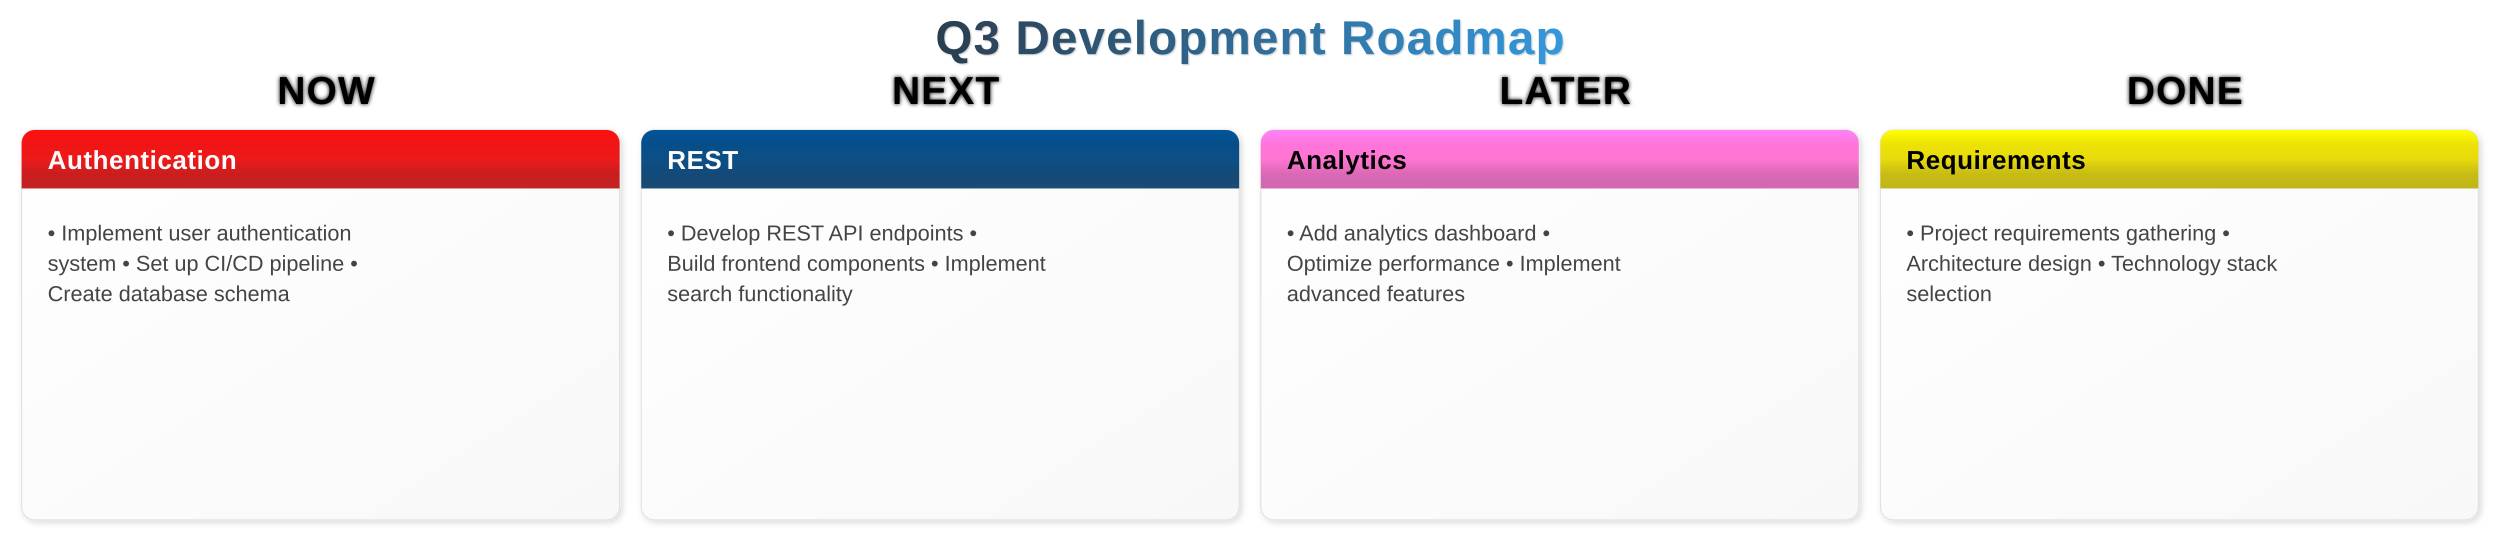
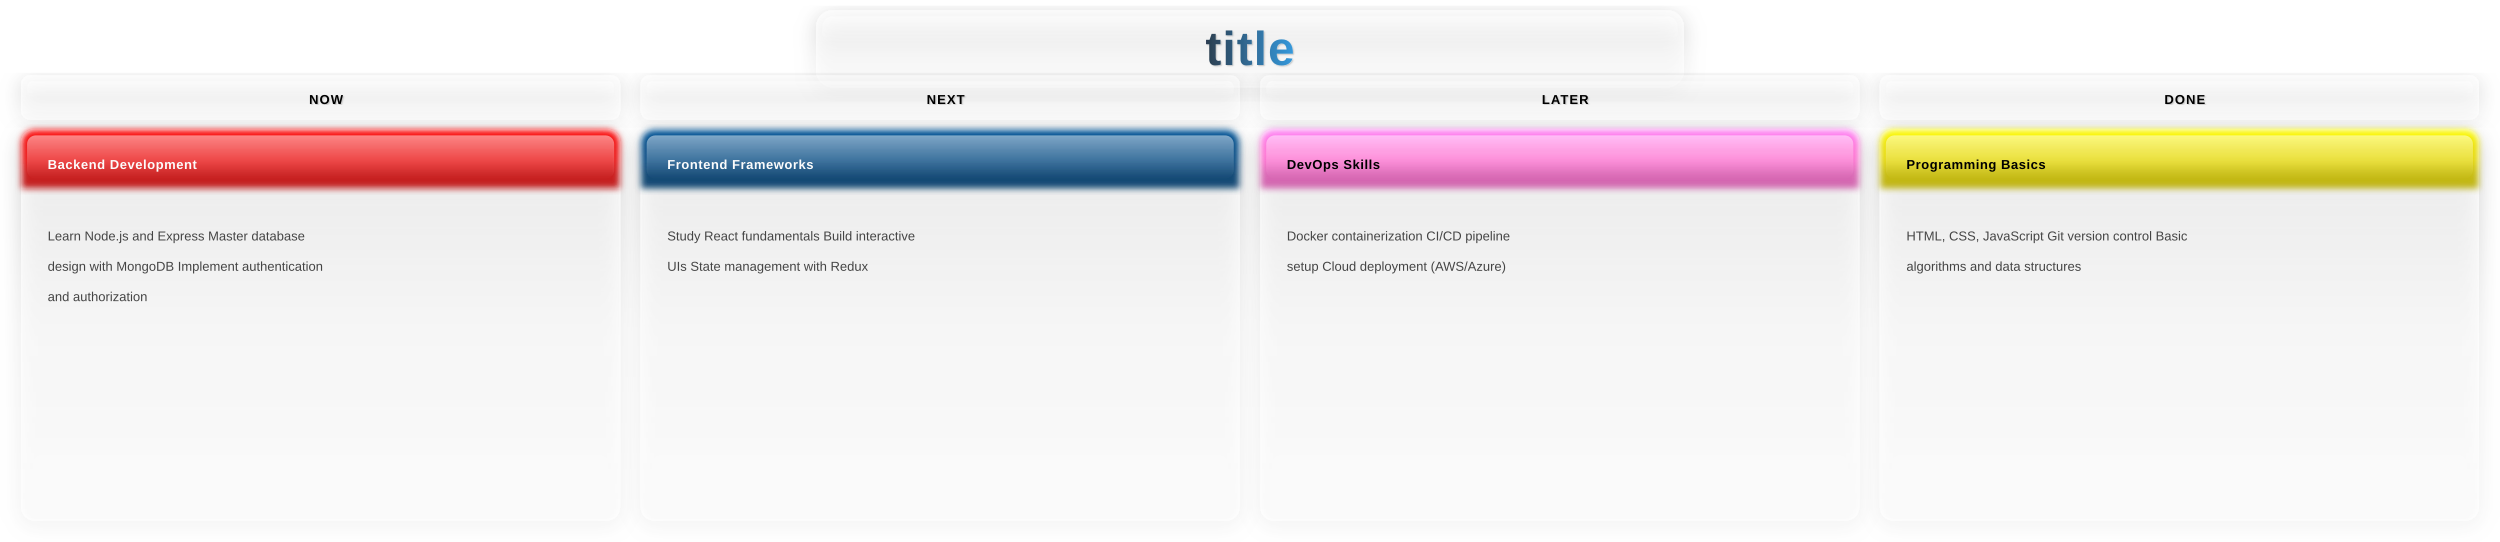
- <svg xmlns="http://www.w3.org/2000/svg" width="649.125" height="140.625" viewBox="0 0 2308 500">
+ <svg xmlns="http://www.w3.org/2000/svg" width="324.562" height="70.312" viewBox="0 0 2308 500" preserveAspectRatio="xMidYMin meet">
  <defs>
    <linearGradient id="planItem_0" x1="0%" y1="0%" x2="0%" y2="100%">
      <stop offset="0%" style="stop-color:#ff1010" stop-opacity="1.0" />
      <stop offset="25%" style="stop-color:#f00e0e" stop-opacity="0.975" />
      <stop offset="50%" style="stop-color:#eb0e0e" stop-opacity="0.95" />
      <stop offset="75%" style="stop-color:#c70b0b" stop-opacity="0.925" />
      <stop offset="100%" style="stop-color:#bc0b0b" stop-opacity="0.9" />
    </linearGradient>
    <linearGradient id="planItem_1" x1="0%" y1="0%" x2="0%" y2="100%">
      <stop offset="0%" style="stop-color:#005499" stop-opacity="1.0" />
      <stop offset="25%" style="stop-color:#004986" stop-opacity="0.975" />
      <stop offset="50%" style="stop-color:#004680" stop-opacity="0.95" />
      <stop offset="75%" style="stop-color:#003b6c" stop-opacity="0.925" />
      <stop offset="100%" style="stop-color:#003866" stop-opacity="0.9" />
    </linearGradient>
    <linearGradient id="planItem_2" x1="0%" y1="0%" x2="0%" y2="100%">
      <stop offset="0%" style="stop-color:#ff82f9" stop-opacity="1.0" />
      <stop offset="25%" style="stop-color:#ff72da" stop-opacity="0.975" />
      <stop offset="50%" style="stop-color:#ff6dd0" stop-opacity="0.95" />
      <stop offset="75%" style="stop-color:#d85cb0" stop-opacity="0.925" />
      <stop offset="100%" style="stop-color:#cc57a6" stop-opacity="0.9" />
    </linearGradient>
    <linearGradient id="planItem_3" x1="0%" y1="0%" x2="0%" y2="100%">
      <stop offset="0%" style="stop-color:#ffff00" stop-opacity="1.0" />
      <stop offset="25%" style="stop-color:#ece100" stop-opacity="0.975" />
      <stop offset="50%" style="stop-color:#e6d800" stop-opacity="0.95" />
      <stop offset="75%" style="stop-color:#c3b700" stop-opacity="0.925" />
      <stop offset="100%" style="stop-color:#b8ac00" stop-opacity="0.9" />
    </linearGradient>
+     <filter id="glass-shadow" x="-20%" y="-20%" width="140%" height="140%">
+       <feDropShadow dx="0" dy="5" stdDeviation="10" flood-opacity="0.75" flood-color="#000000" />
+     </filter>
+     <filter id="glass-blur" x="-10%" y="-10%" width="120%" height="120%">
+       <feGaussianBlur in="SourceGraphic" stdDeviation="3" result="blur" />
+     </filter>
+     <filter id="title-shadow" x="-10%" y="-10%" width="120%" height="120%">
+       <feDropShadow dx="1" dy="1" stdDeviation="1" flood-opacity="0.2" flood-color="#000000" />
+     </filter>
+     <linearGradient id="glass-overlay" x1="0%" y1="0%" x2="0%" y2="100%">
+       <stop offset="0%" style="stop-color:rgba(255,255,255,0.7);stop-opacity:1" />
+       <stop offset="100%" style="stop-color:rgba(255,255,255,0);stop-opacity:1" />
+     </linearGradient>
+     <linearGradient id="glassGradient" x1="0%" y1="0%" x2="0%" y2="100%">
+       <stop offset="0%" style="stop-color:rgba(255,255,255,0.3);stop-opacity:1" />
+       <stop offset="50%" style="stop-color:rgba(255,255,255,0.1);stop-opacity:1" />
+       <stop offset="100%" style="stop-color:rgba(255,255,255,0.05);stop-opacity:1" />
+     </linearGradient>
+     <filter id="innerShadow" x="-50%" y="-50%" width="200%" height="200%">
+       <feOffset dx="0" dy="2" />
+       <feGaussianBlur stdDeviation="3" result="offset-blur" />
+       <feFlood flood-color="rgba(0,0,0,0.3)" />
+       <feComposite in2="offset-blur" operator="in" />
+       <feComposite in2="SourceGraphic" operator="over" />
+     </filter>
  </defs>
  <g>
    <defs>
-       <filter id="title-shadow" x="-10%" y="-10%" width="120%" height="120%">
-         <feDropShadow dx="1" dy="1" stdDeviation="1" flood-opacity="0.2" flood-color="#000000" />
-       </filter>
      <linearGradient id="title-gradient" x1="0%" y1="0%" x2="100%" y2="0%">
        <stop offset="0%" style="stop-color:#2c3e50;stop-opacity:1" />
        <stop offset="100%" style="stop-color:#3498db;stop-opacity:1" />
      </linearGradient>
    </defs>
-     <text x="1154" y="50" text-anchor="middle" style="font-family: 'Segoe UI', Arial, Helvetica, sans-serif; font-size: 44px; font-weight: bold; letter-spacing: 1px; fill: url(#title-gradient); filter: url(#title-shadow);">Q3 Development Roadmap</text>
+     <rect x="754" y="10" width="800" height="70" rx="15" ry="15" fill="url(#glassGradient)" stroke="rgba(255,255,255,0.3)" stroke-width="1" filter="url(#glass-shadow)" />
+     <rect x="759" y="15" width="790" height="25" rx="10" ry="10" fill="url(#glass-overlay)" opacity="0.7" />
+     <text x="1154" y="60" text-anchor="middle" style="font-family: 'Segoe UI', Arial, Helvetica, sans-serif;                          font-size: 44px;                          font-weight: bold;                          letter-spacing: 1px;                          fill: url(#title-gradient);                          filter: url(#title-shadow);">title</text>
    <g transform="translate(0, 60)">
      <g transform="translate(20, 60)">
        <defs>
-           <filter id="shadow-d405ac11-5dd0-469f-80e5-98bcadab61cd" x="-10%" y="-10%" width="120%" height="120%">
-             <feDropShadow dx="2" dy="2" stdDeviation="3" flood-opacity="0.15" />
-           </filter>
-           <linearGradient id="card-gradient-d405ac11-5dd0-469f-80e5-98bcadab61cd" x1="0%" y1="0%" x2="100%" y2="100%">
-             <stop offset="0%" style="stop-color:#ffffff;stop-opacity:1" />
-             <stop offset="100%" style="stop-color:#f8f8f8;stop-opacity:1" />
-           </linearGradient>
-         </defs>
-         <rect x="0" y="0" height="360" width="552" rx="12" ry="12" style="fill: url(#card-gradient-d405ac11-5dd0-469f-80e5-98bcadab61cd); stroke: #e0e0e0; stroke-width: 1; filter: url(#shadow-d405ac11-5dd0-469f-80e5-98bcadab61cd);" />
-         <path d="M 0 12.0 A 12.0 12.0 0 0 1 12.0 0 L 540.0 0 A 12.0 12.0 0 0 1 552.0 12.0 L 552.0 54.0 A 0.0 0.0 0 0 1 552.0 54.0 L 0.0 54.0 A 0.0 0.0 0 0 1 0 54.0 Z" fill="url(#planItem_0)" />
-         <text x="24" y="36" style="font-family: 'Segoe UI', Arial, Helvetica, sans-serif; fill: #FCFCFC; font-size: 24px; font-weight: 600; letter-spacing: 0.5px;">Authentication</text>
-         <text x="24" y="74" style="font-family: &quot;Segoe UI&quot;, Arial, Helvetica, sans-serif; fill: #444444; font-size: 20px; line-height: 1.5;">
-           <tspan x="24" dy="28" style="font-family: 'Segoe UI', Arial, Helvetica, sans-serif; fill: #444444; font-size: 20px;">• Implement user authentication </tspan>
-           <tspan x="24" dy="28" style="font-family: 'Segoe UI', Arial, Helvetica, sans-serif; fill: #444444; font-size: 20px;">system
-             • Set up CI/CD pipeline
-             • </tspan>
-           <tspan x="24" dy="28" style="font-family: 'Segoe UI', Arial, Helvetica, sans-serif; fill: #444444; font-size: 20px;">Create database schema </tspan>
+           <filter id="glass-effect-0f0ad0d2-cdaa-48a5-9f2c-f14959089659" x="-10%" y="-10%" width="120%" height="120%">
+             <feGaussianBlur in="SourceAlpha" stdDeviation="3" result="blur" />
+             <feOffset in="blur" dx="0" dy="4" result="offsetBlur" />
+             <feComponentTransfer in="offsetBlur" result="shadow">
+               <feFuncA type="linear" slope="0.3" />
+             </feComponentTransfer>
+             <feMerge>
+               <feMergeNode in="shadow" />
+               <feMergeNode in="SourceGraphic" />
+             </feMerge>
+           </filter>
+         </defs>
+         <rect x="0" y="0" height="360" width="552" rx="12" ry="12" style="fill: url(#glassGradient); stroke: rgba(255,255,255,0.3); stroke-width: 1; filter: url(#glass-shadow);" />
+         <path d="M 0 12.0 A 12.0 12.0 0 0 1 12.0 0 L 540.0 0 A 12.0 12.0 0 0 1 552.0 12.0 L 552.0 54.0 A 0.0 0.0 0 0 1 552.0 54.0 L 0.0 54.0 A 0.0 0.0 0 0 1 0 54.0 Z" fill="url(#planItem_0)" filter="url(#glass-blur)" />
+         <rect x="5" y="5" width="542" height="40" rx="8" ry="8" fill="url(#glass-overlay)" opacity="0.7" />
+         <rect x="10" y="300" width="532" height="50" rx="8" ry="8" fill="rgba(255,255,255,0.1)" />
+         <text x="24" y="36" style="font-family: 'Segoe UI', Arial, Helvetica, sans-serif; fill: #FCFCFC; font-size: 1rem; font-weight: 600; letter-spacing: 0.5px;">Backend Development</text>
+         <text x="24" y="74" style="font-family: &quot;Segoe UI&quot;, Arial, Helvetica, sans-serif; fill: #444444; font-size: 1rem; line-height: 1.5;">
+           <tspan x="24" dy="28" style="font-family: 'Segoe UI', Arial, Helvetica, sans-serif; fill: #444444; font-size: 1rem;">Learn Node.js and Express
+             Master database </tspan>
+           <tspan x="24" dy="28" style="font-family: 'Segoe UI', Arial, Helvetica, sans-serif; fill: #444444; font-size: 1rem;">design with MongoDB
+             Implement authentication </tspan>
+           <tspan x="24" dy="28" style="font-family: 'Segoe UI', Arial, Helvetica, sans-serif; fill: #444444; font-size: 1rem;">and authorization </tspan>
        </text>
      </g>
      <g transform="translate(20, 10)">
+         <rect x="0" y="0" width="552" height="40" rx="8" ry="8" fill="url(#glassGradient)" stroke="rgba(255,255,255,0.3)" stroke-width="1" filter="url(#glass-shadow)" />
+         <rect x="5" y="5" width="542" height="15" rx="5" ry="5" fill="url(#glass-overlay)" opacity="0.7" />
        <filter id="glow-now" x="-20%" y="-20%" width="140%" height="140%">
          <feGaussianBlur stdDeviation="2" result="blur" />
          <feComposite in="SourceGraphic" in2="blur" operator="over" />
        </filter>
-         <text x="281" y="26" text-anchor="middle" style="font-family: 'Segoe UI', Arial, Helvetica, sans-serif; fill: ; font-size: 36px; font-weight: bold; letter-spacing: 1px; filter: url(#glow-now);">NOW</text>
+         <text x="281" y="26" text-anchor="middle" style="font-family: 'Segoe UI', Arial, Helvetica, sans-serif;                  fill: ;                  font-size: 1rem;                  font-weight: bold;                  letter-spacing: 1px;                  filter: url(#title-shadow);">NOW</text>
      </g>
      <g transform="translate(592, 60)">
        <defs>
-           <filter id="shadow-d219144d-1857-456b-8fed-54b5ef485b70" x="-10%" y="-10%" width="120%" height="120%">
-             <feDropShadow dx="2" dy="2" stdDeviation="3" flood-opacity="0.15" />
-           </filter>
-           <linearGradient id="card-gradient-d219144d-1857-456b-8fed-54b5ef485b70" x1="0%" y1="0%" x2="100%" y2="100%">
-             <stop offset="0%" style="stop-color:#ffffff;stop-opacity:1" />
-             <stop offset="100%" style="stop-color:#f8f8f8;stop-opacity:1" />
-           </linearGradient>
-         </defs>
-         <rect x="0" y="0" height="360" width="552" rx="12" ry="12" style="fill: url(#card-gradient-d219144d-1857-456b-8fed-54b5ef485b70); stroke: #e0e0e0; stroke-width: 1; filter: url(#shadow-d219144d-1857-456b-8fed-54b5ef485b70);" />
-         <path d="M 0 12.0 A 12.0 12.0 0 0 1 12.0 0 L 540.0 0 A 12.0 12.0 0 0 1 552.0 12.0 L 552.0 54.0 A 0.0 0.0 0 0 1 552.0 54.0 L 0.0 54.0 A 0.0 0.0 0 0 1 0 54.0 Z" fill="url(#planItem_1)" />
-         <text x="24" y="36" style="font-family: 'Segoe UI', Arial, Helvetica, sans-serif; fill: #FCFCFC; font-size: 24px; font-weight: 600; letter-spacing: 0.5px;">REST</text>
-         <text x="24" y="74" style="font-family: &quot;Segoe UI&quot;, Arial, Helvetica, sans-serif; fill: #444444; font-size: 20px; line-height: 1.5;">
-           <tspan x="24" dy="28" style="font-family: 'Segoe UI', Arial, Helvetica, sans-serif; fill: #444444; font-size: 20px;">• Develop REST API endpoints
-             • </tspan>
-           <tspan x="24" dy="28" style="font-family: 'Segoe UI', Arial, Helvetica, sans-serif; fill: #444444; font-size: 20px;">Build frontend components
-             • Implement </tspan>
-           <tspan x="24" dy="28" style="font-family: 'Segoe UI', Arial, Helvetica, sans-serif; fill: #444444; font-size: 20px;">search functionality </tspan>
+           <filter id="glass-effect-ddba53a8-bc0b-4ec0-9d56-a02afb8257eb" x="-10%" y="-10%" width="120%" height="120%">
+             <feGaussianBlur in="SourceAlpha" stdDeviation="3" result="blur" />
+             <feOffset in="blur" dx="0" dy="4" result="offsetBlur" />
+             <feComponentTransfer in="offsetBlur" result="shadow">
+               <feFuncA type="linear" slope="0.3" />
+             </feComponentTransfer>
+             <feMerge>
+               <feMergeNode in="shadow" />
+               <feMergeNode in="SourceGraphic" />
+             </feMerge>
+           </filter>
+         </defs>
+         <rect x="0" y="0" height="360" width="552" rx="12" ry="12" style="fill: url(#glassGradient); stroke: rgba(255,255,255,0.3); stroke-width: 1; filter: url(#glass-shadow);" />
+         <path d="M 0 12.0 A 12.0 12.0 0 0 1 12.0 0 L 540.0 0 A 12.0 12.0 0 0 1 552.0 12.0 L 552.0 54.0 A 0.0 0.0 0 0 1 552.0 54.0 L 0.0 54.0 A 0.0 0.0 0 0 1 0 54.0 Z" fill="url(#planItem_1)" filter="url(#glass-blur)" />
+         <rect x="5" y="5" width="542" height="40" rx="8" ry="8" fill="url(#glass-overlay)" opacity="0.7" />
+         <rect x="10" y="300" width="532" height="50" rx="8" ry="8" fill="rgba(255,255,255,0.1)" />
+         <text x="24" y="36" style="font-family: 'Segoe UI', Arial, Helvetica, sans-serif; fill: #FCFCFC; font-size: 1rem; font-weight: 600; letter-spacing: 0.5px;">Frontend Frameworks</text>
+         <text x="24" y="74" style="font-family: &quot;Segoe UI&quot;, Arial, Helvetica, sans-serif; fill: #444444; font-size: 1rem; line-height: 1.5;">
+           <tspan x="24" dy="28" style="font-family: 'Segoe UI', Arial, Helvetica, sans-serif; fill: #444444; font-size: 1rem;">Study React fundamentals
+             Build interactive </tspan>
+           <tspan x="24" dy="28" style="font-family: 'Segoe UI', Arial, Helvetica, sans-serif; fill: #444444; font-size: 1rem;">UIs
+             State management with Redux </tspan>
        </text>
      </g>
      <g transform="translate(592, 10)">
+         <rect x="0" y="0" width="552" height="40" rx="8" ry="8" fill="url(#glassGradient)" stroke="rgba(255,255,255,0.3)" stroke-width="1" filter="url(#glass-shadow)" />
+         <rect x="5" y="5" width="542" height="15" rx="5" ry="5" fill="url(#glass-overlay)" opacity="0.7" />
        <filter id="glow-next" x="-20%" y="-20%" width="140%" height="140%">
          <feGaussianBlur stdDeviation="2" result="blur" />
          <feComposite in="SourceGraphic" in2="blur" operator="over" />
        </filter>
-         <text x="281" y="26" text-anchor="middle" style="font-family: 'Segoe UI', Arial, Helvetica, sans-serif; fill: ; font-size: 36px; font-weight: bold; letter-spacing: 1px; filter: url(#glow-next);">NEXT</text>
+         <text x="281" y="26" text-anchor="middle" style="font-family: 'Segoe UI', Arial, Helvetica, sans-serif;                  fill: ;                  font-size: 1rem;                  font-weight: bold;                  letter-spacing: 1px;                  filter: url(#title-shadow);">NEXT</text>
      </g>
      <g transform="translate(1164, 60)">
        <defs>
-           <filter id="shadow-c109a9d7-6475-4c69-9e2c-17e4f520924e" x="-10%" y="-10%" width="120%" height="120%">
-             <feDropShadow dx="2" dy="2" stdDeviation="3" flood-opacity="0.15" />
-           </filter>
-           <linearGradient id="card-gradient-c109a9d7-6475-4c69-9e2c-17e4f520924e" x1="0%" y1="0%" x2="100%" y2="100%">
-             <stop offset="0%" style="stop-color:#ffffff;stop-opacity:1" />
-             <stop offset="100%" style="stop-color:#f8f8f8;stop-opacity:1" />
-           </linearGradient>
-         </defs>
-         <rect x="0" y="0" height="360" width="552" rx="12" ry="12" style="fill: url(#card-gradient-c109a9d7-6475-4c69-9e2c-17e4f520924e); stroke: #e0e0e0; stroke-width: 1; filter: url(#shadow-c109a9d7-6475-4c69-9e2c-17e4f520924e);" />
-         <path d="M 0 12.0 A 12.0 12.0 0 0 1 12.0 0 L 540.0 0 A 12.0 12.0 0 0 1 552.0 12.0 L 552.0 54.0 A 0.0 0.0 0 0 1 552.0 54.0 L 0.0 54.0 A 0.0 0.0 0 0 1 0 54.0 Z" fill="url(#planItem_2)" />
-         <text x="24" y="36" style="font-family: 'Segoe UI', Arial, Helvetica, sans-serif; fill: #000000; font-size: 24px; font-weight: 600; letter-spacing: 0.5px;">Analytics</text>
-         <text x="24" y="74" style="font-family: &quot;Segoe UI&quot;, Arial, Helvetica, sans-serif; fill: #444444; font-size: 20px; line-height: 1.5;">
-           <tspan x="24" dy="28" style="font-family: 'Segoe UI', Arial, Helvetica, sans-serif; fill: #444444; font-size: 20px;">• Add analytics dashboard
-             • </tspan>
-           <tspan x="24" dy="28" style="font-family: 'Segoe UI', Arial, Helvetica, sans-serif; fill: #444444; font-size: 20px;">Optimize performance
-             • Implement </tspan>
-           <tspan x="24" dy="28" style="font-family: 'Segoe UI', Arial, Helvetica, sans-serif; fill: #444444; font-size: 20px;">advanced features </tspan>
+           <filter id="glass-effect-a5a70587-c0c2-482f-9a72-3b4ed210647b" x="-10%" y="-10%" width="120%" height="120%">
+             <feGaussianBlur in="SourceAlpha" stdDeviation="3" result="blur" />
+             <feOffset in="blur" dx="0" dy="4" result="offsetBlur" />
+             <feComponentTransfer in="offsetBlur" result="shadow">
+               <feFuncA type="linear" slope="0.3" />
+             </feComponentTransfer>
+             <feMerge>
+               <feMergeNode in="shadow" />
+               <feMergeNode in="SourceGraphic" />
+             </feMerge>
+           </filter>
+         </defs>
+         <rect x="0" y="0" height="360" width="552" rx="12" ry="12" style="fill: url(#glassGradient); stroke: rgba(255,255,255,0.3); stroke-width: 1; filter: url(#glass-shadow);" />
+         <path d="M 0 12.0 A 12.0 12.0 0 0 1 12.0 0 L 540.0 0 A 12.0 12.0 0 0 1 552.0 12.0 L 552.0 54.0 A 0.0 0.0 0 0 1 552.0 54.0 L 0.0 54.0 A 0.0 0.0 0 0 1 0 54.0 Z" fill="url(#planItem_2)" filter="url(#glass-blur)" />
+         <rect x="5" y="5" width="542" height="40" rx="8" ry="8" fill="url(#glass-overlay)" opacity="0.7" />
+         <rect x="10" y="300" width="532" height="50" rx="8" ry="8" fill="rgba(255,255,255,0.1)" />
+         <text x="24" y="36" style="font-family: 'Segoe UI', Arial, Helvetica, sans-serif; fill: #000000; font-size: 1rem; font-weight: 600; letter-spacing: 0.5px;">DevOps Skills</text>
+         <text x="24" y="74" style="font-family: &quot;Segoe UI&quot;, Arial, Helvetica, sans-serif; fill: #444444; font-size: 1rem; line-height: 1.5;">
+           <tspan x="24" dy="28" style="font-family: 'Segoe UI', Arial, Helvetica, sans-serif; fill: #444444; font-size: 1rem;">Docker containerization
+             CI/CD pipeline </tspan>
+           <tspan x="24" dy="28" style="font-family: 'Segoe UI', Arial, Helvetica, sans-serif; fill: #444444; font-size: 1rem;">setup
+             Cloud deployment (AWS/Azure) </tspan>
        </text>
      </g>
      <g transform="translate(1164, 10)">
+         <rect x="0" y="0" width="552" height="40" rx="8" ry="8" fill="url(#glassGradient)" stroke="rgba(255,255,255,0.3)" stroke-width="1" filter="url(#glass-shadow)" />
+         <rect x="5" y="5" width="542" height="15" rx="5" ry="5" fill="url(#glass-overlay)" opacity="0.7" />
        <filter id="glow-later" x="-20%" y="-20%" width="140%" height="140%">
          <feGaussianBlur stdDeviation="2" result="blur" />
          <feComposite in="SourceGraphic" in2="blur" operator="over" />
        </filter>
-         <text x="281" y="26" text-anchor="middle" style="font-family: 'Segoe UI', Arial, Helvetica, sans-serif; fill: ; font-size: 36px; font-weight: bold; letter-spacing: 1px; filter: url(#glow-later);">LATER</text>
+         <text x="281" y="26" text-anchor="middle" style="font-family: 'Segoe UI', Arial, Helvetica, sans-serif;                  fill: ;                  font-size: 1rem;                  font-weight: bold;                  letter-spacing: 1px;                  filter: url(#title-shadow);">LATER</text>
      </g>
      <g transform="translate(1736, 60)">
        <defs>
-           <filter id="shadow-13b174be-e484-461c-a5eb-64964e02e87d" x="-10%" y="-10%" width="120%" height="120%">
-             <feDropShadow dx="2" dy="2" stdDeviation="3" flood-opacity="0.15" />
-           </filter>
-           <linearGradient id="card-gradient-13b174be-e484-461c-a5eb-64964e02e87d" x1="0%" y1="0%" x2="100%" y2="100%">
-             <stop offset="0%" style="stop-color:#ffffff;stop-opacity:1" />
-             <stop offset="100%" style="stop-color:#f8f8f8;stop-opacity:1" />
-           </linearGradient>
-         </defs>
-         <rect x="0" y="0" height="360" width="552" rx="12" ry="12" style="fill: url(#card-gradient-13b174be-e484-461c-a5eb-64964e02e87d); stroke: #e0e0e0; stroke-width: 1; filter: url(#shadow-13b174be-e484-461c-a5eb-64964e02e87d);" />
-         <path d="M 0 12.0 A 12.0 12.0 0 0 1 12.0 0 L 540.0 0 A 12.0 12.0 0 0 1 552.0 12.0 L 552.0 54.0 A 0.0 0.0 0 0 1 552.0 54.0 L 0.0 54.0 A 0.0 0.0 0 0 1 0 54.0 Z" fill="url(#planItem_3)" />
-         <text x="24" y="36" style="font-family: 'Segoe UI', Arial, Helvetica, sans-serif; fill: #000000; font-size: 24px; font-weight: 600; letter-spacing: 0.5px;">Requirements</text>
-         <text x="24" y="74" style="font-family: &quot;Segoe UI&quot;, Arial, Helvetica, sans-serif; fill: #444444; font-size: 20px; line-height: 1.5;">
-           <tspan x="24" dy="28" style="font-family: 'Segoe UI', Arial, Helvetica, sans-serif; fill: #444444; font-size: 20px;">• Project requirements gathering
-             • </tspan>
-           <tspan x="24" dy="28" style="font-family: 'Segoe UI', Arial, Helvetica, sans-serif; fill: #444444; font-size: 20px;">Architecture design
-             • Technology stack </tspan>
-           <tspan x="24" dy="28" style="font-family: 'Segoe UI', Arial, Helvetica, sans-serif; fill: #444444; font-size: 20px;">selection
-         </tspan>
+           <filter id="glass-effect-0d3449b7-12e1-4c21-aede-aefbb2cf5dc9" x="-10%" y="-10%" width="120%" height="120%">
+             <feGaussianBlur in="SourceAlpha" stdDeviation="3" result="blur" />
+             <feOffset in="blur" dx="0" dy="4" result="offsetBlur" />
+             <feComponentTransfer in="offsetBlur" result="shadow">
+               <feFuncA type="linear" slope="0.3" />
+             </feComponentTransfer>
+             <feMerge>
+               <feMergeNode in="shadow" />
+               <feMergeNode in="SourceGraphic" />
+             </feMerge>
+           </filter>
+         </defs>
+         <rect x="0" y="0" height="360" width="552" rx="12" ry="12" style="fill: url(#glassGradient); stroke: rgba(255,255,255,0.3); stroke-width: 1; filter: url(#glass-shadow);" />
+         <path d="M 0 12.0 A 12.0 12.0 0 0 1 12.0 0 L 540.0 0 A 12.0 12.0 0 0 1 552.0 12.0 L 552.0 54.0 A 0.0 0.0 0 0 1 552.0 54.0 L 0.0 54.0 A 0.0 0.0 0 0 1 0 54.0 Z" fill="url(#planItem_3)" filter="url(#glass-blur)" />
+         <rect x="5" y="5" width="542" height="40" rx="8" ry="8" fill="url(#glass-overlay)" opacity="0.7" />
+         <rect x="10" y="300" width="532" height="50" rx="8" ry="8" fill="rgba(255,255,255,0.1)" />
+         <text x="24" y="36" style="font-family: 'Segoe UI', Arial, Helvetica, sans-serif; fill: #000000; font-size: 1rem; font-weight: 600; letter-spacing: 0.5px;">Programming Basics</text>
+         <text x="24" y="74" style="font-family: &quot;Segoe UI&quot;, Arial, Helvetica, sans-serif; fill: #444444; font-size: 1rem; line-height: 1.5;">
+           <tspan x="24" dy="28" style="font-family: 'Segoe UI', Arial, Helvetica, sans-serif; fill: #444444; font-size: 1rem;">HTML, CSS, JavaScript
+             Git version control
+             Basic </tspan>
+           <tspan x="24" dy="28" style="font-family: 'Segoe UI', Arial, Helvetica, sans-serif; fill: #444444; font-size: 1rem;">algorithms and data structures </tspan>
        </text>
      </g>
      <g transform="translate(1736, 10)">
+         <rect x="0" y="0" width="552" height="40" rx="8" ry="8" fill="url(#glassGradient)" stroke="rgba(255,255,255,0.3)" stroke-width="1" filter="url(#glass-shadow)" />
+         <rect x="5" y="5" width="542" height="15" rx="5" ry="5" fill="url(#glass-overlay)" opacity="0.7" />
        <filter id="glow-done" x="-20%" y="-20%" width="140%" height="140%">
          <feGaussianBlur stdDeviation="2" result="blur" />
          <feComposite in="SourceGraphic" in2="blur" operator="over" />
        </filter>
-         <text x="281" y="26" text-anchor="middle" style="font-family: 'Segoe UI', Arial, Helvetica, sans-serif; fill: ; font-size: 36px; font-weight: bold; letter-spacing: 1px; filter: url(#glow-done);">DONE</text>
+         <text x="281" y="26" text-anchor="middle" style="font-family: 'Segoe UI', Arial, Helvetica, sans-serif;                  fill: ;                  font-size: 1rem;                  font-weight: bold;                  letter-spacing: 1px;                  filter: url(#title-shadow);">DONE</text>
      </g>
    </g>
  </g>
</svg>
